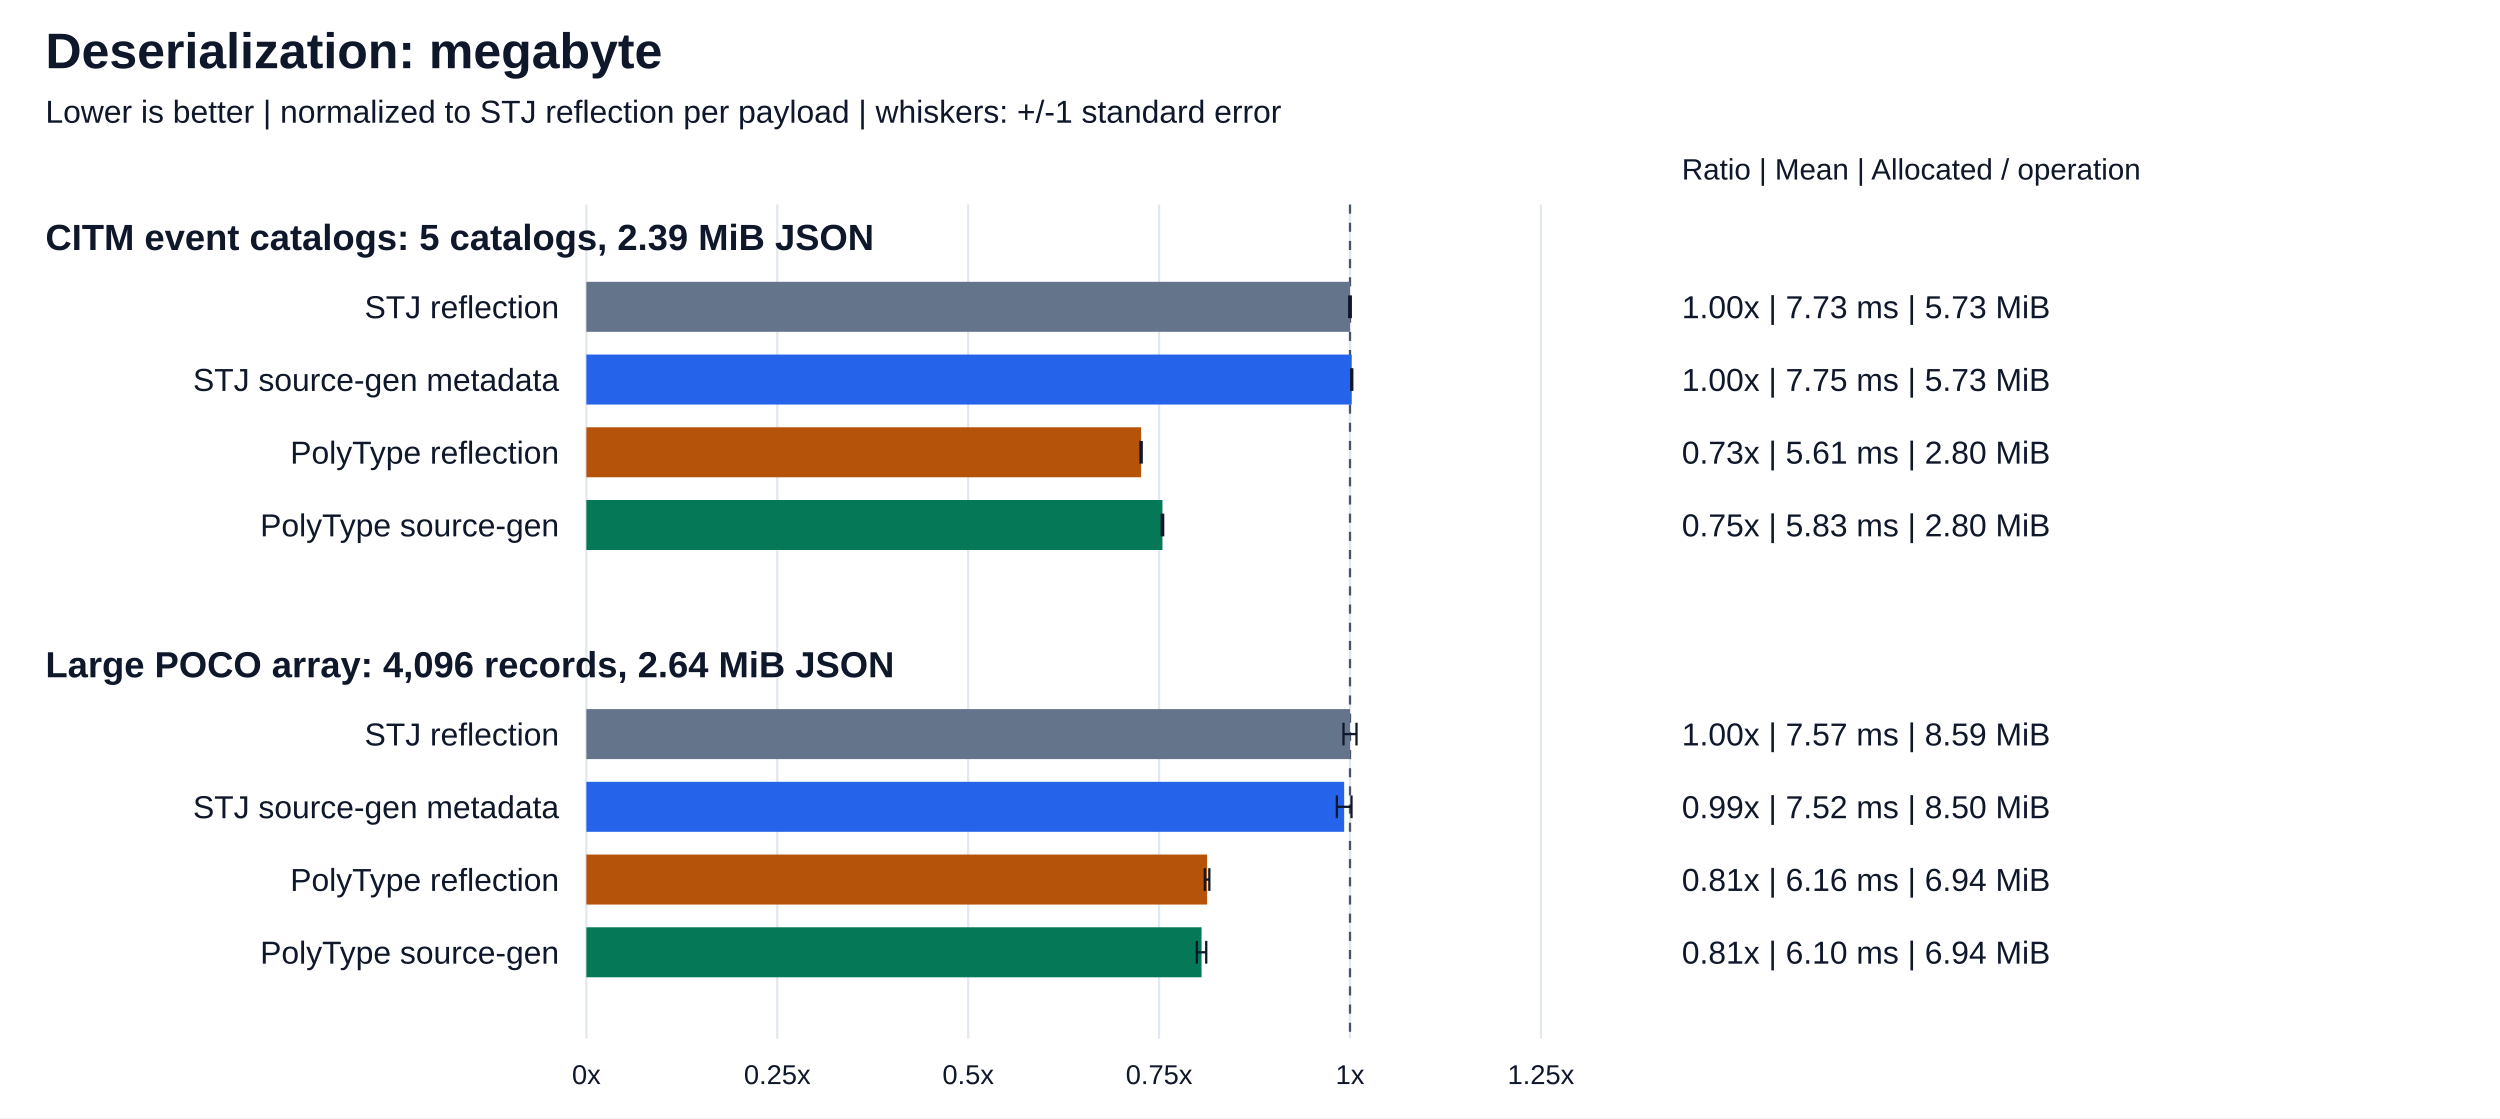
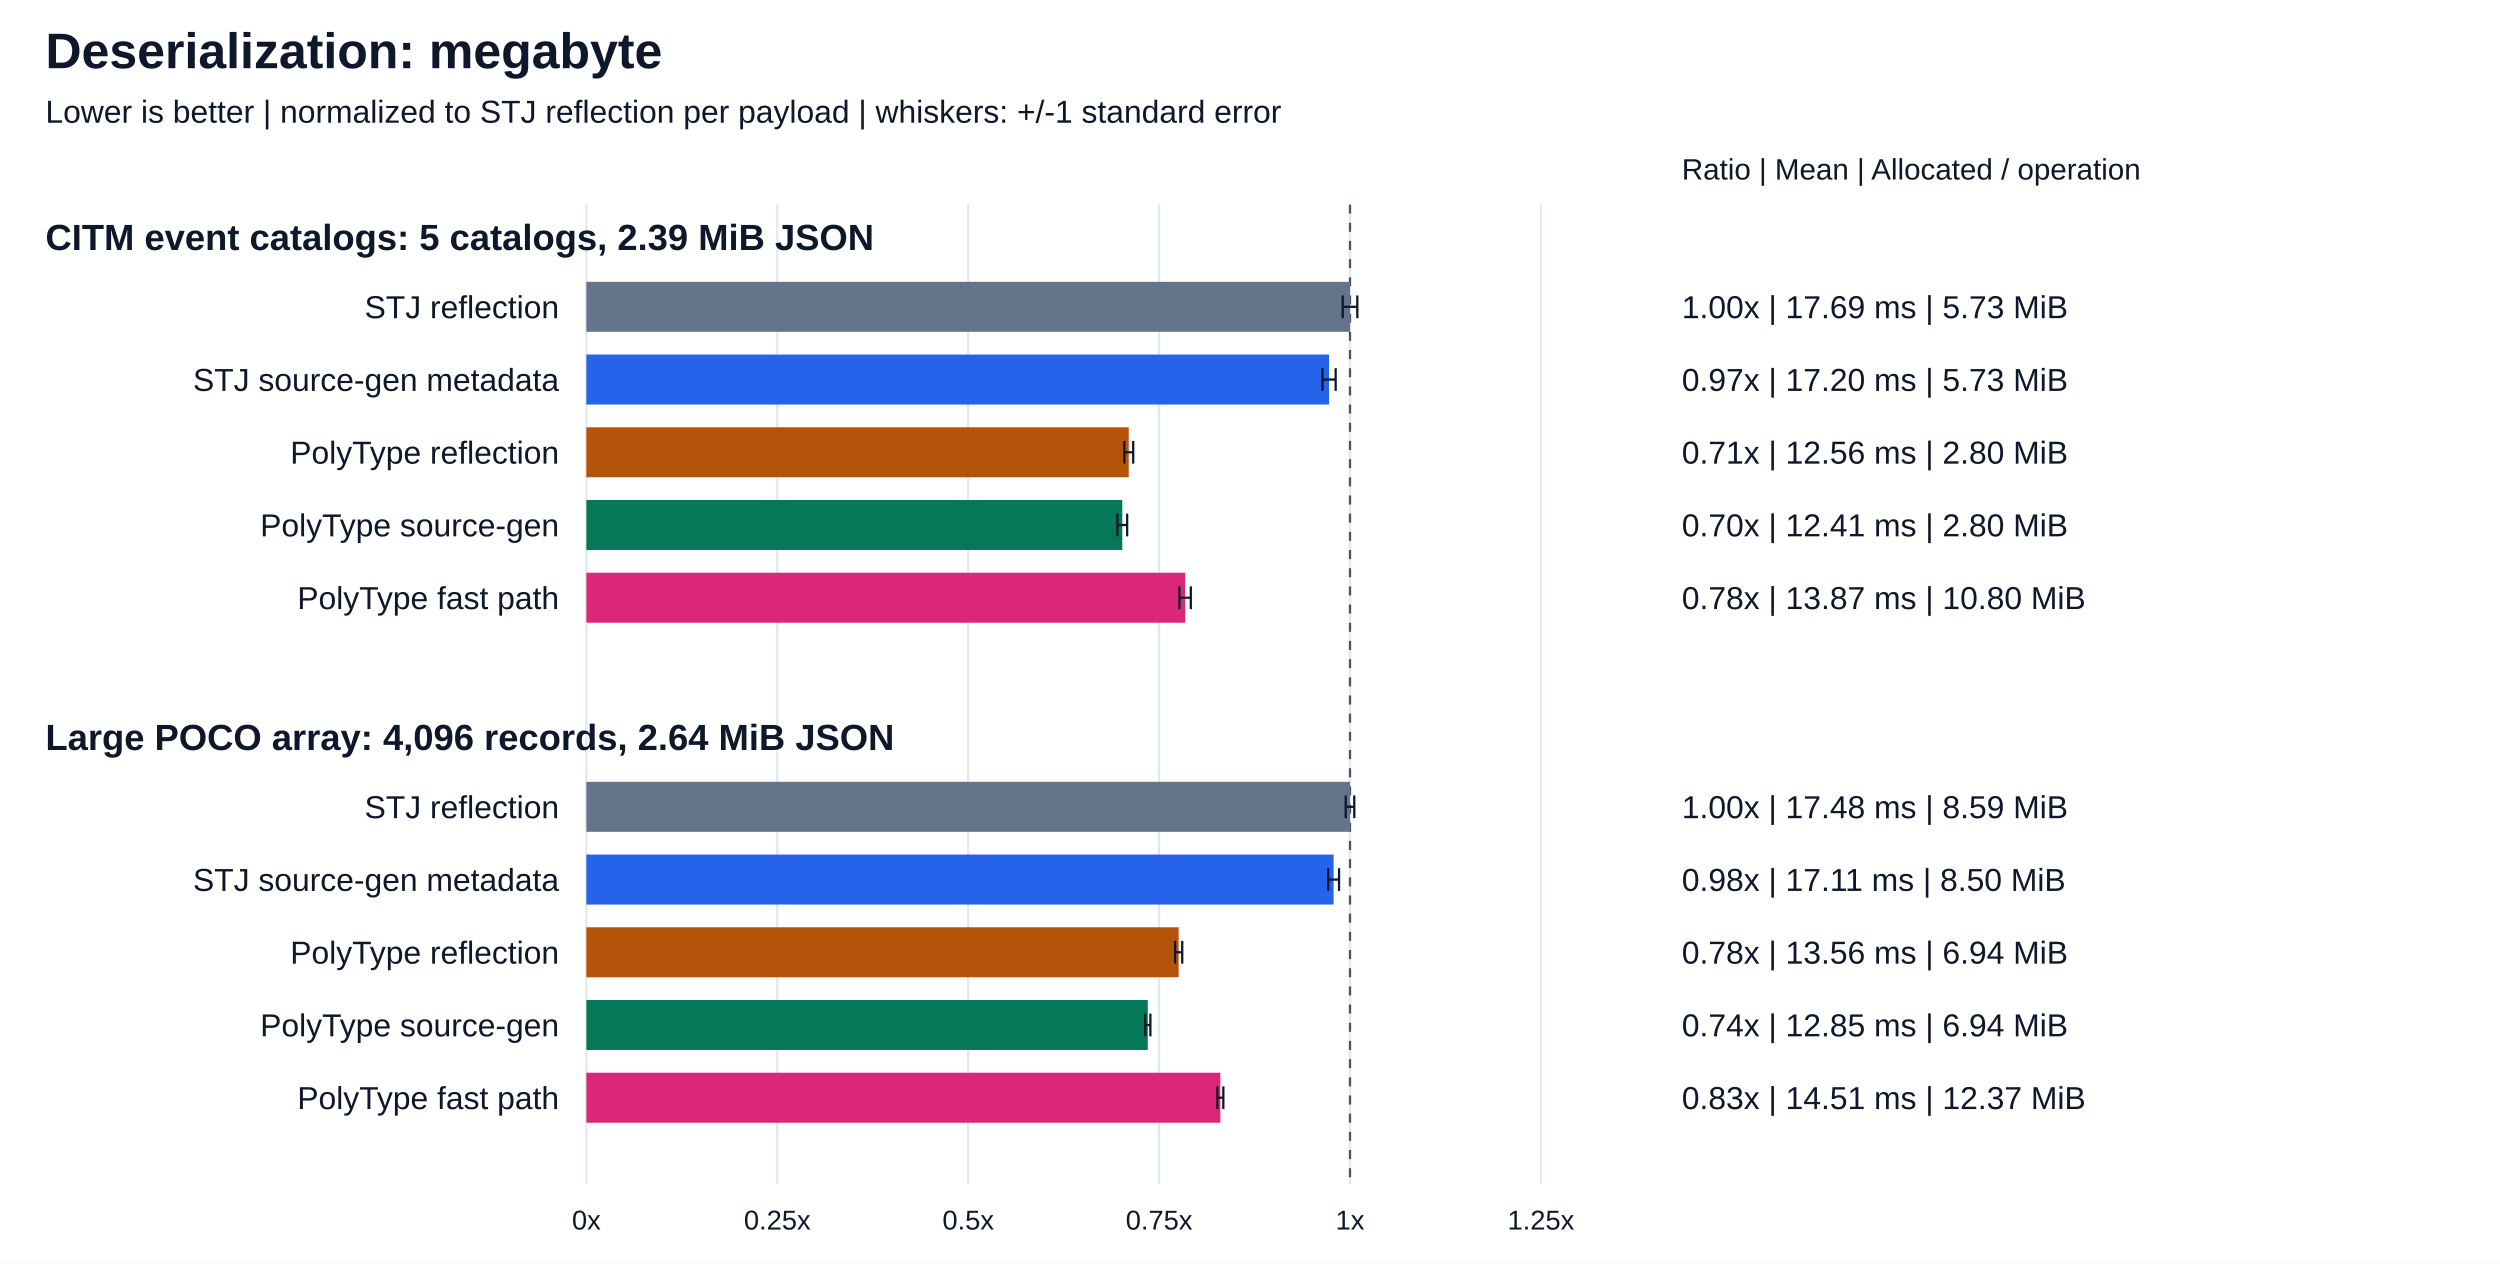
- <svg xmlns="http://www.w3.org/2000/svg" width="1100" height="492" viewBox="0 0 1100 492" role="img" aria-labelledby="title desc">
+ <svg xmlns="http://www.w3.org/2000/svg" width="1100" height="556" viewBox="0 0 1100 556" role="img" aria-labelledby="title desc">
  <rect width="100%" height="100%" fill="#ffffff" />
  <g font-family="Arial, sans-serif" font-size="14" fill="#0f172a">
    <text x="20" y="30" font-size="22" font-weight="bold">Deserialization: megabyte</text>
    <text x="20" y="54">Lower is better | normalized to STJ reflection per payload | whiskers: +/-1 standard error</text>
    <text x="740" y="79" font-size="13">Ratio | Mean | Allocated / operation</text>
-     <line x1="258.00" y1="90" x2="258.00" y2="457" stroke="#e2e8f0" />
-     <text x="258.00" y="477" text-anchor="middle" font-size="12">0x</text>
-     <line x1="342.00" y1="90" x2="342.00" y2="457" stroke="#e2e8f0" />
-     <text x="342.00" y="477" text-anchor="middle" font-size="12">0.25x</text>
-     <line x1="426.00" y1="90" x2="426.00" y2="457" stroke="#e2e8f0" />
-     <text x="426.00" y="477" text-anchor="middle" font-size="12">0.5x</text>
-     <line x1="510.00" y1="90" x2="510.00" y2="457" stroke="#e2e8f0" />
-     <text x="510.00" y="477" text-anchor="middle" font-size="12">0.75x</text>
-     <line x1="594.00" y1="90" x2="594.00" y2="457" stroke="#e2e8f0" />
-     <text x="594.00" y="477" text-anchor="middle" font-size="12">1x</text>
-     <line x1="678.00" y1="90" x2="678.00" y2="457" stroke="#e2e8f0" />
-     <text x="678.00" y="477" text-anchor="middle" font-size="12">1.25x</text>
-     <line x1="594.00" y1="90" x2="594.00" y2="457" stroke="#475569" stroke-dasharray="4 4" />
+     <line x1="258.00" y1="90" x2="258.00" y2="521" stroke="#e2e8f0" />
+     <text x="258.00" y="541" text-anchor="middle" font-size="12">0x</text>
+     <line x1="342.00" y1="90" x2="342.00" y2="521" stroke="#e2e8f0" />
+     <text x="342.00" y="541" text-anchor="middle" font-size="12">0.25x</text>
+     <line x1="426.00" y1="90" x2="426.00" y2="521" stroke="#e2e8f0" />
+     <text x="426.00" y="541" text-anchor="middle" font-size="12">0.5x</text>
+     <line x1="510.00" y1="90" x2="510.00" y2="521" stroke="#e2e8f0" />
+     <text x="510.00" y="541" text-anchor="middle" font-size="12">0.75x</text>
+     <line x1="594.00" y1="90" x2="594.00" y2="521" stroke="#e2e8f0" />
+     <text x="594.00" y="541" text-anchor="middle" font-size="12">1x</text>
+     <line x1="678.00" y1="90" x2="678.00" y2="521" stroke="#e2e8f0" />
+     <text x="678.00" y="541" text-anchor="middle" font-size="12">1.25x</text>
+     <line x1="594.00" y1="90" x2="594.00" y2="521" stroke="#475569" stroke-dasharray="4 4" />
    <text x="20" y="110" font-weight="bold" font-size="16">CITM event catalogs: 5 catalogs, 2.39 MiB JSON</text>
    <text x="246" y="140" text-anchor="end">STJ reflection</text>
    <rect x="258" y="124" width="336.00" height="22" fill="#64748b" />
-     <path d="M 593.65 135 H 594.35 M 593.65 130 V 140 M 594.35 130 V 140" stroke="#0f172a" fill="none" />
-     <text x="740" y="140">1.00x | 7.73 ms | 5.73 MiB</text>
+     <path d="M 590.79 135 H 597.21 M 590.79 130 V 140 M 597.21 130 V 140" stroke="#0f172a" fill="none" />
+     <text x="740" y="140">1.00x | 17.69 ms | 5.73 MiB</text>
    <text x="246" y="172" text-anchor="end">STJ source-gen metadata</text>
-     <rect x="258" y="156" width="336.77" height="22" fill="#2563eb" />
-     <path d="M 594.55 167 H 595.00 M 594.55 162 V 172 M 595.00 162 V 172" stroke="#0f172a" fill="none" />
-     <text x="740" y="172">1.00x | 7.75 ms | 5.73 MiB</text>
+     <rect x="258" y="156" width="326.79" height="22" fill="#2563eb" />
+     <path d="M 581.89 167 H 587.69 M 581.89 162 V 172 M 587.69 162 V 172" stroke="#0f172a" fill="none" />
+     <text x="740" y="172">0.97x | 17.20 ms | 5.73 MiB</text>
    <text x="246" y="204" text-anchor="end">PolyType reflection</text>
-     <rect x="258" y="188" width="244.08" height="22" fill="#b45309" />
-     <path d="M 501.82 199 H 502.35 M 501.82 194 V 204 M 502.35 194 V 204" stroke="#0f172a" fill="none" />
-     <text x="740" y="204">0.73x | 5.61 ms | 2.80 MiB</text>
+     <rect x="258" y="188" width="238.65" height="22" fill="#b45309" />
+     <path d="M 494.70 199 H 498.61 M 494.70 194 V 204 M 498.61 194 V 204" stroke="#0f172a" fill="none" />
+     <text x="740" y="204">0.71x | 12.56 ms | 2.80 MiB</text>
    <text x="246" y="236" text-anchor="end">PolyType source-gen</text>
-     <rect x="258" y="220" width="253.48" height="22" fill="#047857" />
-     <path d="M 511.16 231 H 511.80 M 511.16 226 V 236 M 511.80 226 V 236" stroke="#0f172a" fill="none" />
-     <text x="740" y="236">0.75x | 5.83 ms | 2.80 MiB</text>
-     <text x="20" y="298" font-weight="bold" font-size="16">Large POCO array: 4,096 records, 2.64 MiB JSON</text>
-     <text x="246" y="328" text-anchor="end">STJ reflection</text>
-     <rect x="258" y="312" width="336.00" height="22" fill="#64748b" />
-     <path d="M 591.14 323 H 596.86 M 591.14 318 V 328 M 596.86 318 V 328" stroke="#0f172a" fill="none" />
-     <text x="740" y="328">1.00x | 7.57 ms | 8.59 MiB</text>
-     <text x="246" y="360" text-anchor="end">STJ source-gen metadata</text>
-     <rect x="258" y="344" width="333.44" height="22" fill="#2563eb" />
-     <path d="M 588.22 355 H 594.66 M 588.22 350 V 360 M 594.66 350 V 360" stroke="#0f172a" fill="none" />
-     <text x="740" y="360">0.99x | 7.52 ms | 8.50 MiB</text>
-     <text x="246" y="392" text-anchor="end">PolyType reflection</text>
-     <rect x="258" y="376" width="273.12" height="22" fill="#b45309" />
-     <path d="M 530.12 387 H 532.11 M 530.12 382 V 392 M 532.11 382 V 392" stroke="#0f172a" fill="none" />
-     <text x="740" y="392">0.81x | 6.16 ms | 6.94 MiB</text>
-     <text x="246" y="424" text-anchor="end">PolyType source-gen</text>
-     <rect x="258" y="408" width="270.68" height="22" fill="#047857" />
-     <path d="M 526.61 419 H 530.74 M 526.61 414 V 424 M 530.74 414 V 424" stroke="#0f172a" fill="none" />
-     <text x="740" y="424">0.81x | 6.10 ms | 6.94 MiB</text>
+     <rect x="258" y="220" width="235.81" height="22" fill="#047857" />
+     <path d="M 491.66 231 H 495.95 M 491.66 226 V 236 M 495.95 226 V 236" stroke="#0f172a" fill="none" />
+     <text x="740" y="236">0.70x | 12.41 ms | 2.80 MiB</text>
+     <text x="246" y="268" text-anchor="end">PolyType fast path</text>
+     <rect x="258" y="252" width="263.46" height="22" fill="#db2777" />
+     <path d="M 518.96 263 H 523.96 M 518.96 258 V 268 M 523.96 258 V 268" stroke="#0f172a" fill="none" />
+     <text x="740" y="268">0.78x | 13.87 ms | 10.80 MiB</text>
+     <text x="20" y="330" font-weight="bold" font-size="16">Large POCO array: 4,096 records, 2.64 MiB JSON</text>
+     <text x="246" y="360" text-anchor="end">STJ reflection</text>
+     <rect x="258" y="344" width="336.00" height="22" fill="#64748b" />
+     <path d="M 592.12 355 H 595.88 M 592.12 350 V 360 M 595.88 350 V 360" stroke="#0f172a" fill="none" />
+     <text x="740" y="360">1.00x | 17.48 ms | 8.59 MiB</text>
+     <text x="246" y="392" text-anchor="end">STJ source-gen metadata</text>
+     <rect x="258" y="376" width="328.79" height="22" fill="#2563eb" />
+     <path d="M 584.40 387 H 589.18 M 584.40 382 V 392 M 589.18 382 V 392" stroke="#0f172a" fill="none" />
+     <text x="740" y="392">0.98x | 17.11 ms | 8.50 MiB</text>
+     <text x="246" y="424" text-anchor="end">PolyType reflection</text>
+     <rect x="258" y="408" width="260.61" height="22" fill="#b45309" />
+     <path d="M 517.04 419 H 520.18 M 517.04 414 V 424 M 520.18 414 V 424" stroke="#0f172a" fill="none" />
+     <text x="740" y="424">0.78x | 13.56 ms | 6.94 MiB</text>
+     <text x="246" y="456" text-anchor="end">PolyType source-gen</text>
+     <rect x="258" y="440" width="247.02" height="22" fill="#047857" />
+     <path d="M 503.88 451 H 506.17 M 503.88 446 V 456 M 506.17 446 V 456" stroke="#0f172a" fill="none" />
+     <text x="740" y="456">0.74x | 12.85 ms | 6.94 MiB</text>
+     <text x="246" y="488" text-anchor="end">PolyType fast path</text>
+     <rect x="258" y="472" width="278.95" height="22" fill="#db2777" />
+     <path d="M 535.64 483 H 538.27 M 535.64 478 V 488 M 538.27 478 V 488" stroke="#0f172a" fill="none" />
+     <text x="740" y="488">0.83x | 14.51 ms | 12.37 MiB</text>
  </g>
</svg>
